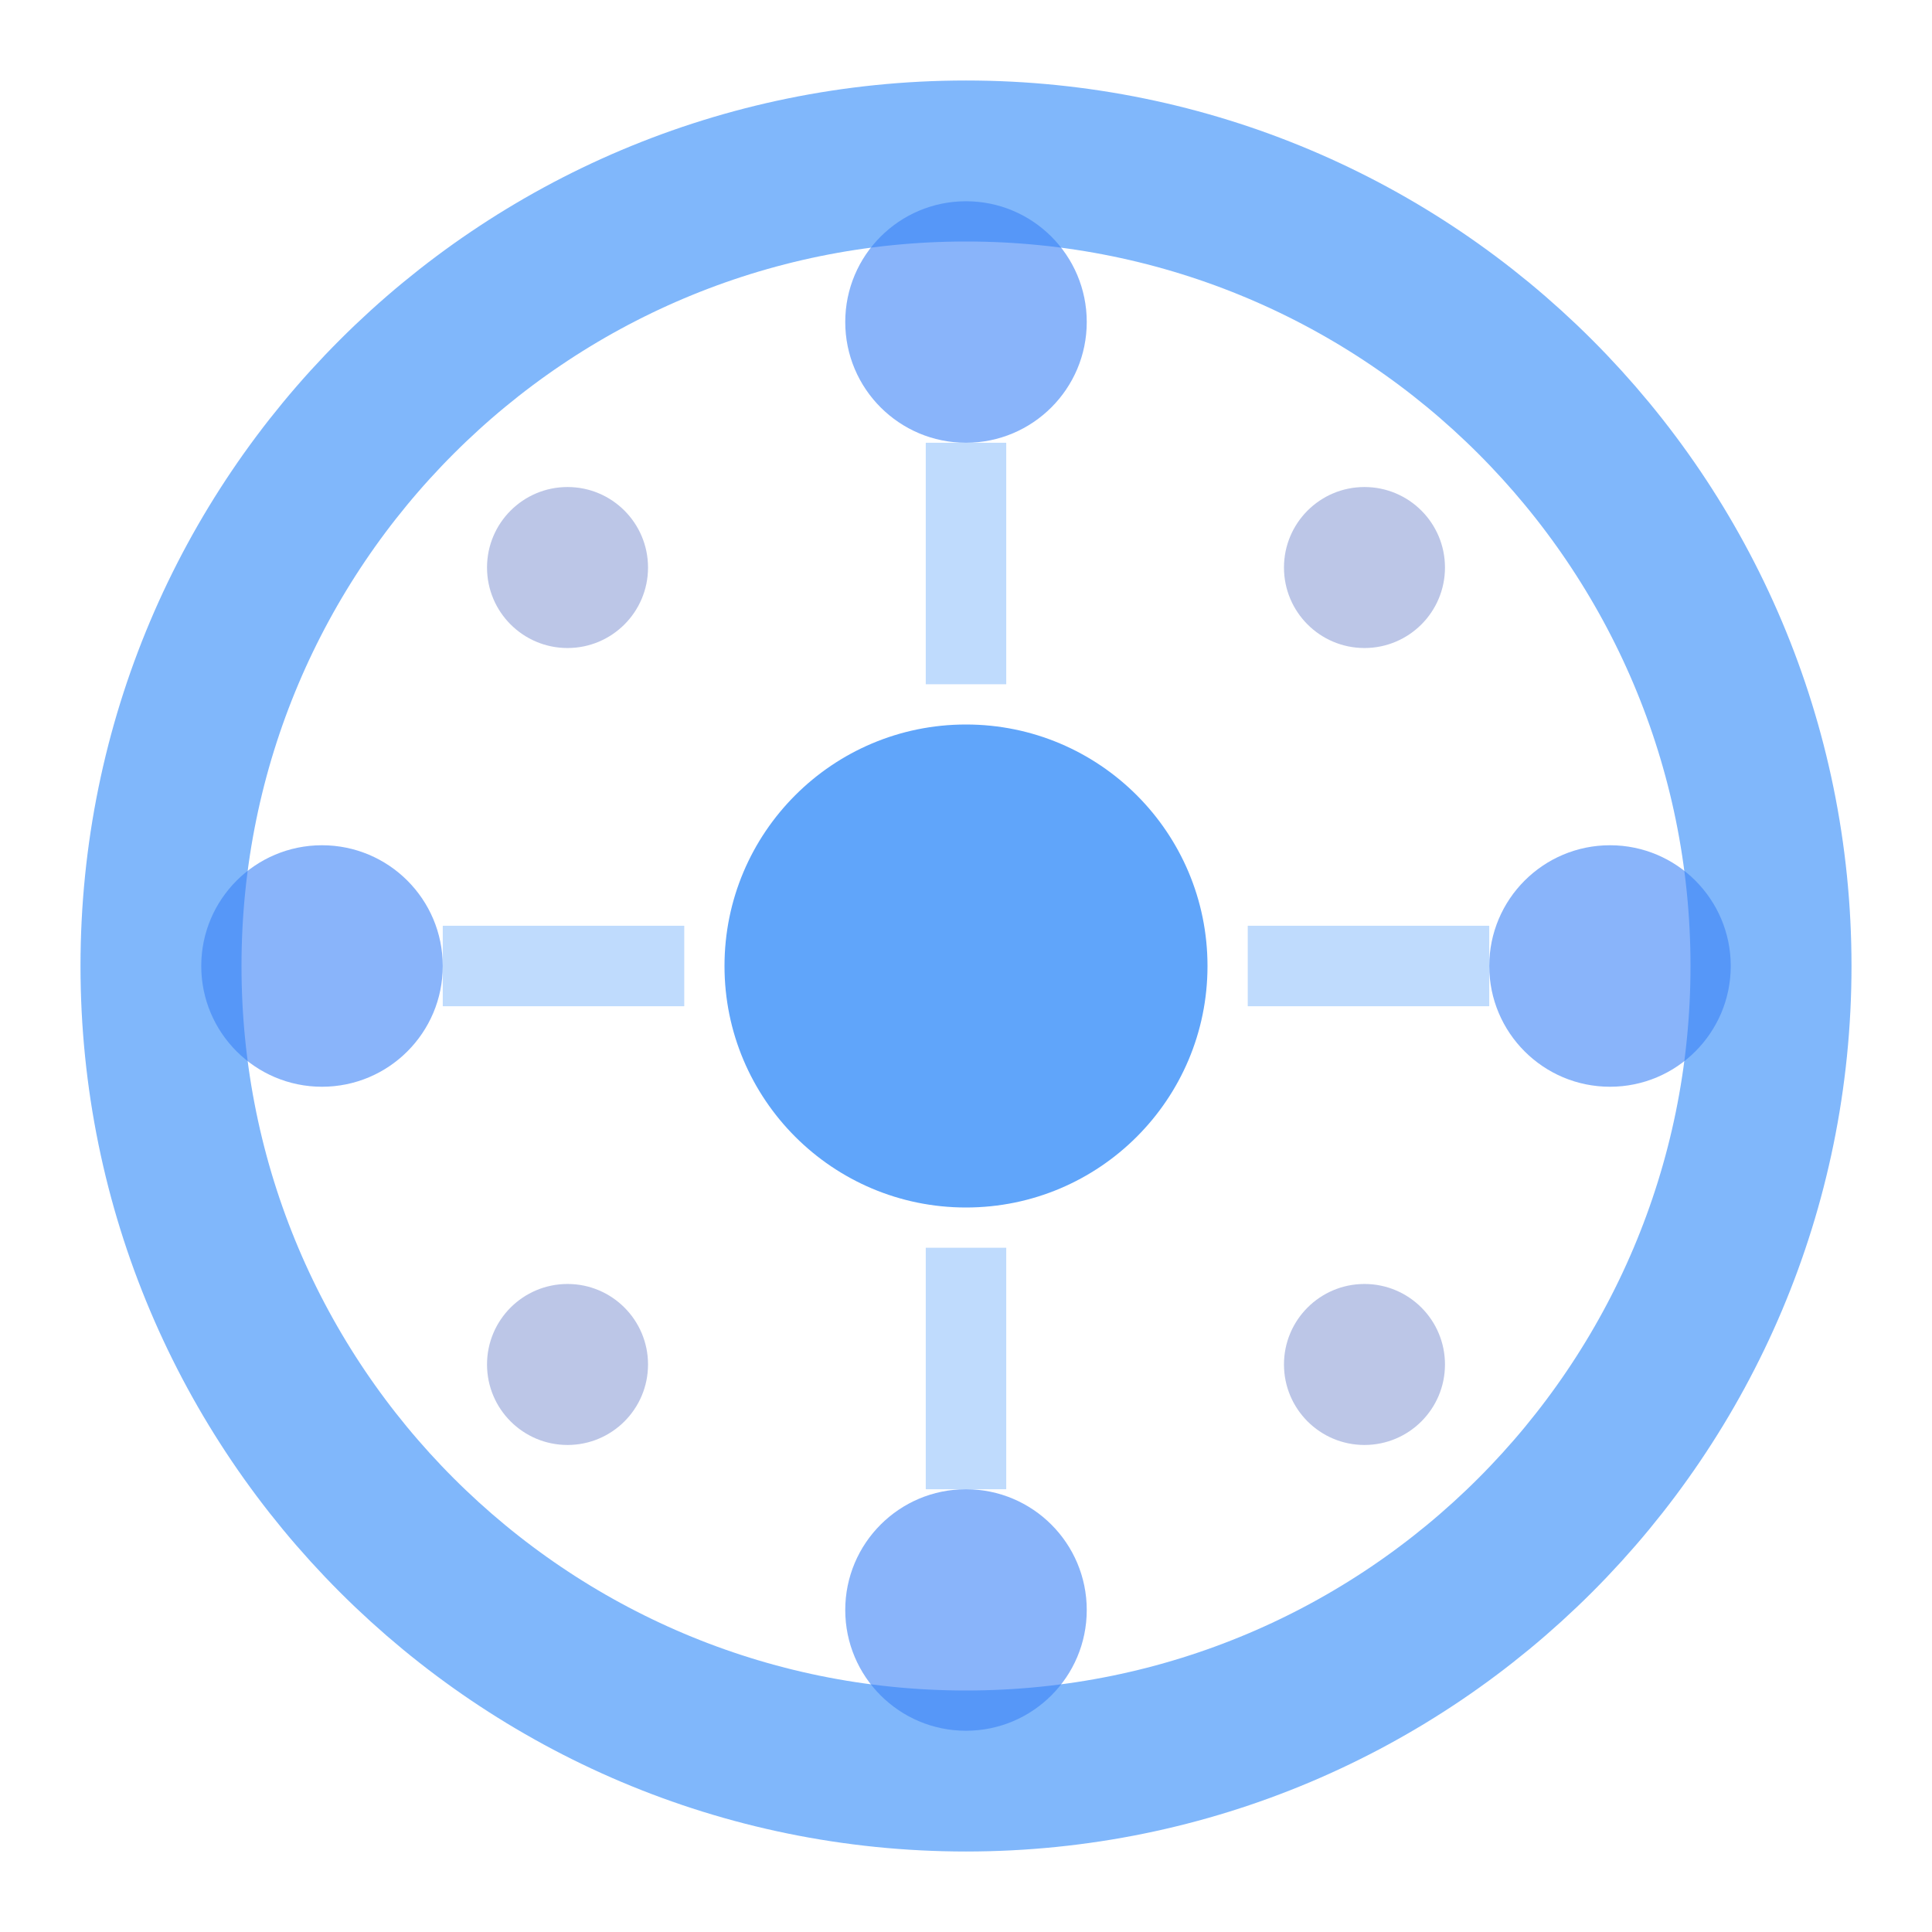
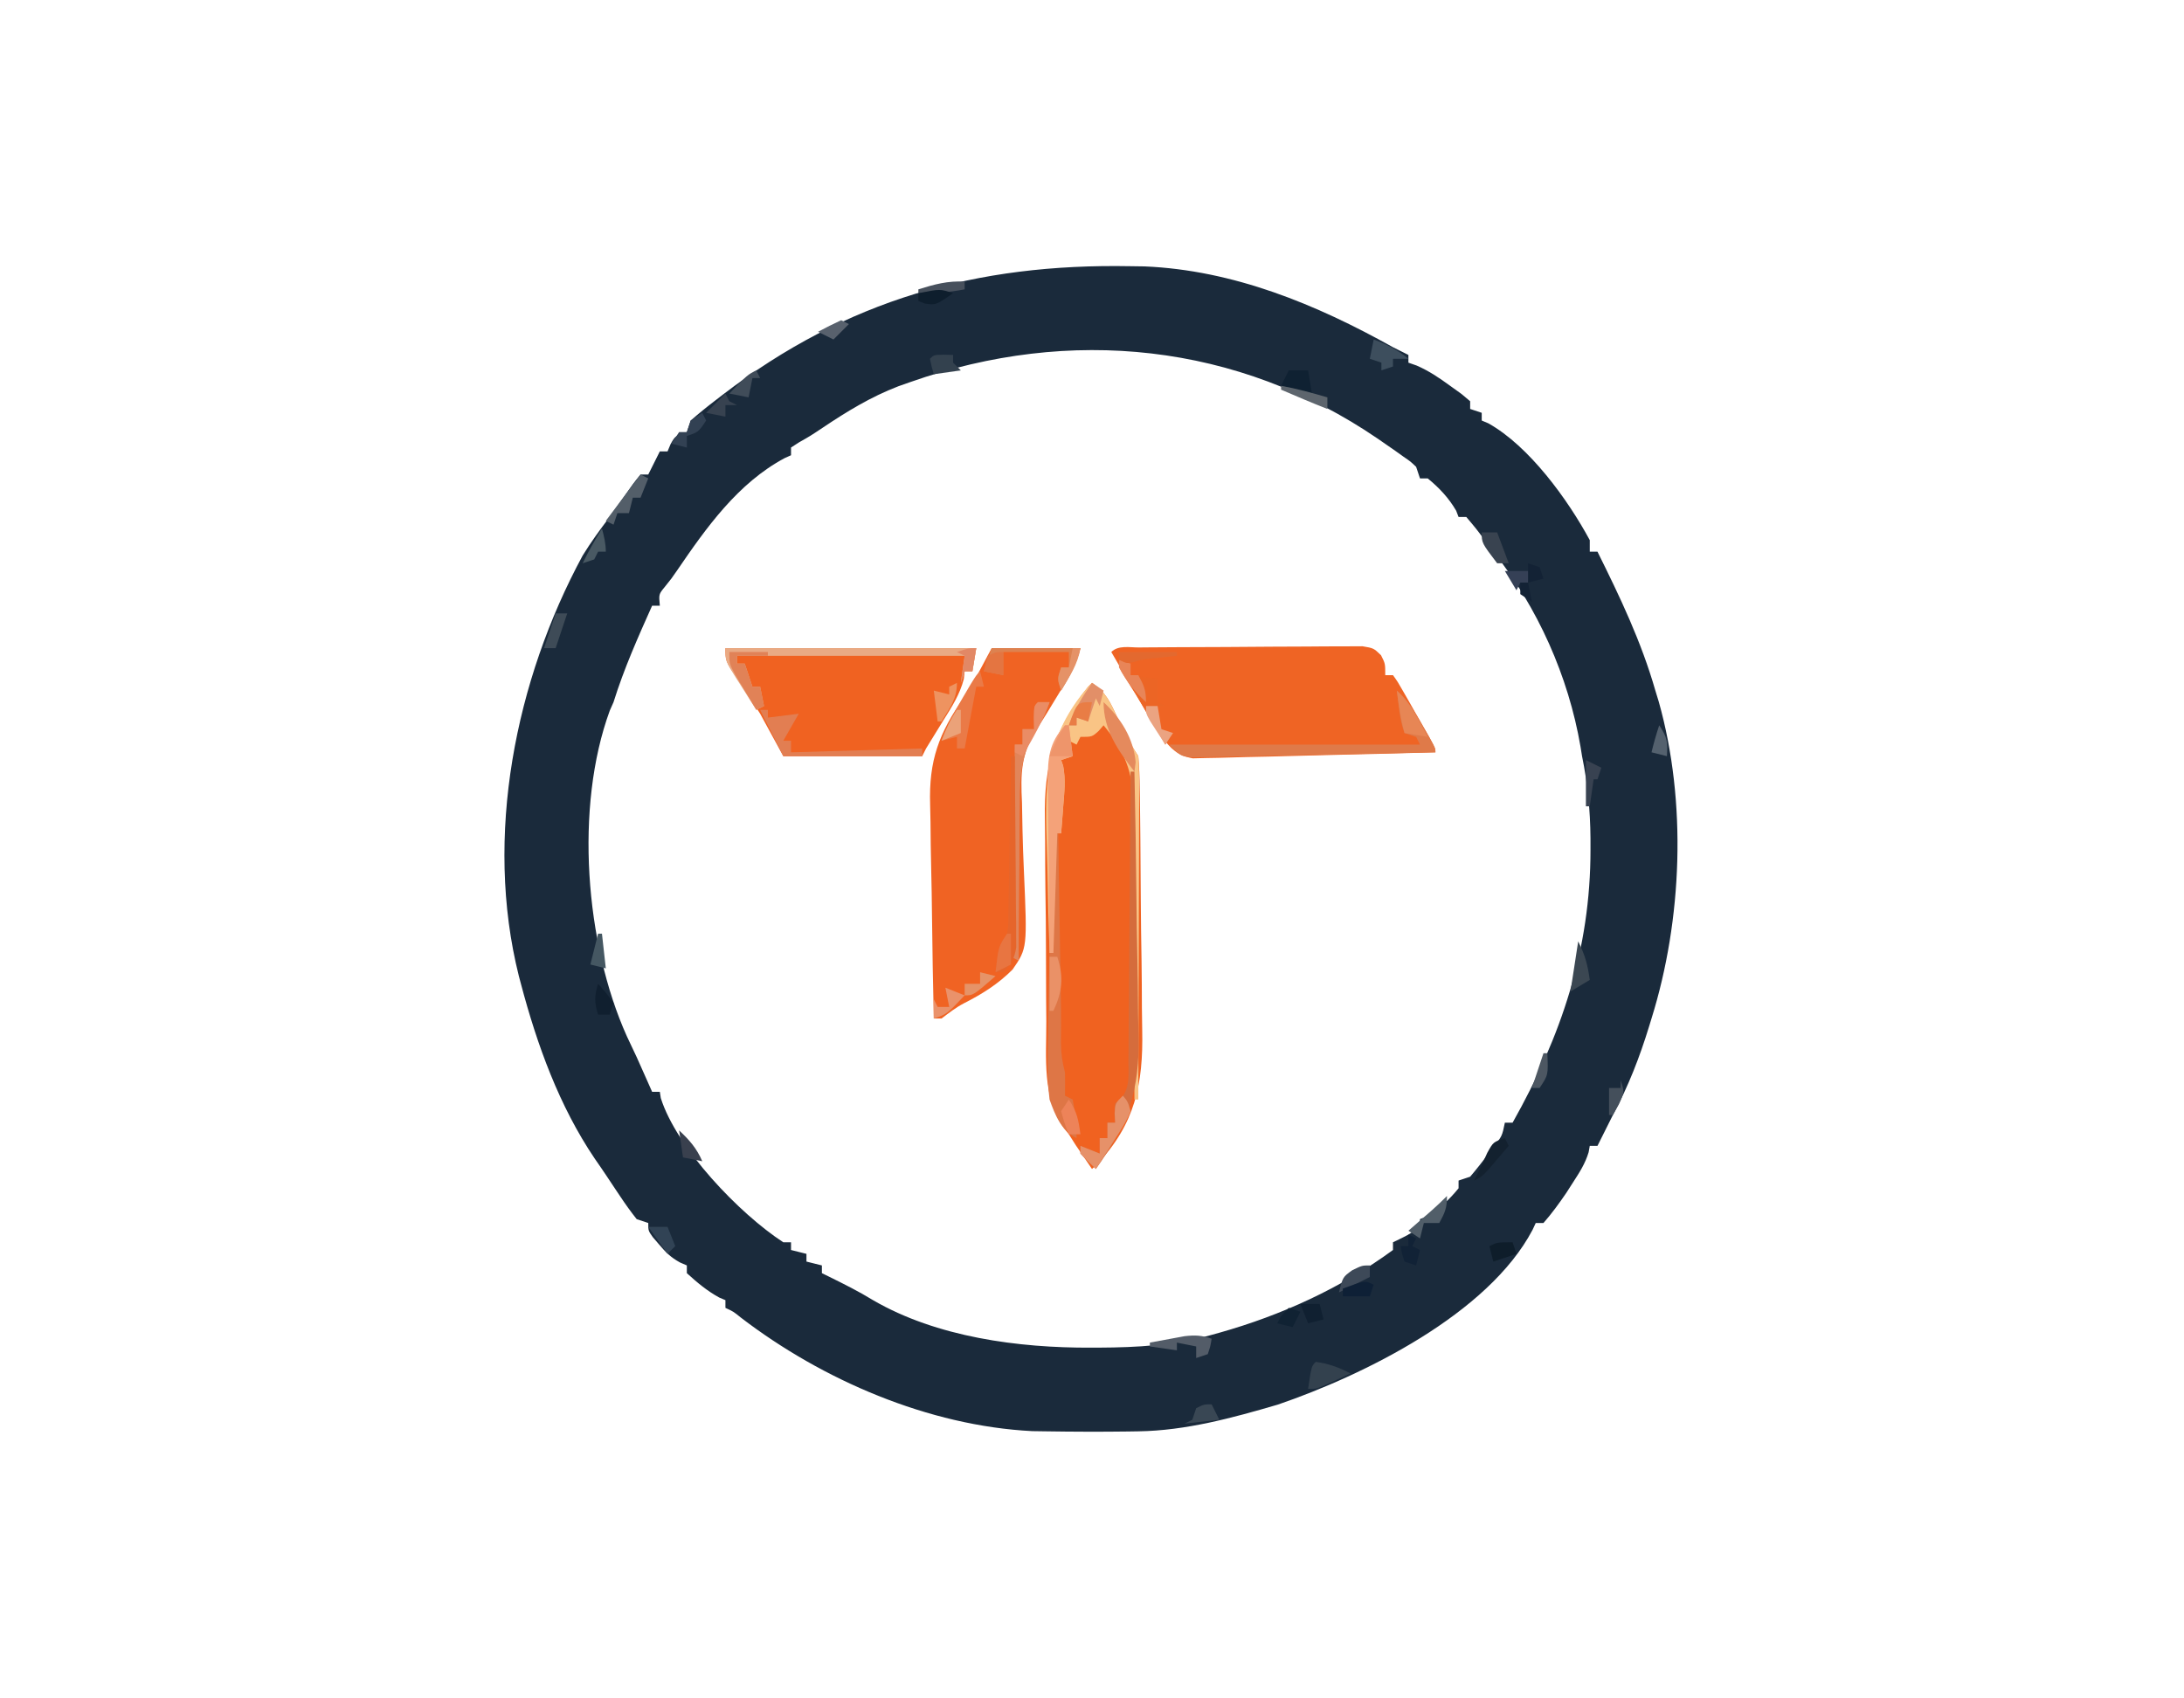
- <svg xmlns="http://www.w3.org/2000/svg" width="24" height="24" viewBox="0 0 24 24" fill="none">
-   <circle cx="12" cy="12" r="10" stroke="#60a5fa" stroke-width="2" fill="none" opacity="0.8" />
-   <circle cx="12" cy="12" r="3" fill="#60a5fa" />
-   <circle cx="12" cy="4" r="1.5" fill="#3b82f6" opacity="0.6" />
-   <circle cx="12" cy="20" r="1.5" fill="#3b82f6" opacity="0.6" />
-   <circle cx="4" cy="12" r="1.5" fill="#3b82f6" opacity="0.6" />
-   <circle cx="20" cy="12" r="1.5" fill="#3b82f6" opacity="0.6" />
-   <line x1="12" y1="5.5" x2="12" y2="8.5" stroke="#60a5fa" stroke-width="1" opacity="0.4" />
-   <line x1="12" y1="15.5" x2="12" y2="18.5" stroke="#60a5fa" stroke-width="1" opacity="0.4" />
-   <line x1="5.5" y1="12" x2="8.5" y2="12" stroke="#60a5fa" stroke-width="1" opacity="0.4" />
-   <line x1="15.5" y1="12" x2="18.5" y2="12" stroke="#60a5fa" stroke-width="1" opacity="0.4" />
-   <circle cx="16.95" cy="7.05" r="1" fill="#1e40af" opacity="0.3" />
-   <circle cx="7.05" cy="16.95" r="1" fill="#1e40af" opacity="0.3" />
-   <circle cx="7.05" cy="7.05" r="1" fill="#1e40af" opacity="0.3" />
-   <circle cx="16.95" cy="16.95" r="1" fill="#1e40af" opacity="0.3" />
+ <svg xmlns="http://www.w3.org/2000/svg" version="1.1" width="566" height="440">
+   <path d="M0 0 C1.183 0.017 2.367 0.034 3.586 0.051 C26.653 1.01 48.126 9.888 68 21 C69.328 21.677 70.659 22.349 72 23 C72 23.66 72 24.32 72 25 C72.705 25.247 73.41 25.495 74.137 25.75 C77.369 27.161 79.963 28.925 82.812 31 C83.788 31.701 84.764 32.403 85.77 33.125 C86.506 33.744 87.242 34.362 88 35 C88 35.66 88 36.32 88 37 C88.99 37.33 89.98 37.66 91 38 C91 38.66 91 39.32 91 40 C91.562 40.237 92.124 40.474 92.703 40.719 C103.265 46.611 113.296 60.434 119 71 C119 71.99 119 72.98 119 74 C119.66 74 120.32 74 121 74 C126.847 85.78 132.366 97.325 136 110 C136.294 110.963 136.588 111.926 136.891 112.918 C144.194 138.873 142.988 169.409 135 195 C134.805 195.64 134.61 196.279 134.409 196.938 C131.937 205.004 129.008 212.569 125 220 C124.224 221.539 123.453 223.081 122.688 224.625 C122.131 225.739 121.574 226.852 121 228 C120.34 228 119.68 228 119 228 C118.903 228.548 118.807 229.096 118.707 229.66 C117.813 232.619 116.367 234.844 114.688 237.438 C114.093 238.364 113.499 239.291 112.887 240.246 C111.032 242.953 109.169 245.536 107 248 C106.34 248 105.68 248 105 248 C104.724 248.592 104.448 249.183 104.164 249.793 C92.679 271.568 60.477 287.421 38.199 295.062 C26.414 298.516 14.335 301.82 2 302 C1.129 302.014 0.259 302.027 -0.638 302.042 C-7.761 302.138 -14.878 302.112 -22 302 C-23.149 301.983 -24.297 301.966 -25.48 301.949 C-52.341 300.593 -79.9 288.703 -101.031 272.496 C-102.928 270.959 -102.928 270.959 -105 270 C-105 269.34 -105 268.68 -105 268 C-105.804 267.66 -105.804 267.66 -106.625 267.312 C-109.825 265.544 -112.29 263.463 -115 261 C-115 260.34 -115 259.68 -115 259 C-115.593 258.742 -116.186 258.484 -116.797 258.219 C-119.177 256.902 -120.51 255.574 -122.25 253.5 C-122.771 252.892 -123.292 252.283 -123.828 251.656 C-125 250 -125 250 -125 248 C-125.99 247.67 -126.98 247.34 -128 247 C-129.524 245.069 -130.897 243.17 -132.25 241.125 C-132.845 240.239 -132.845 240.239 -133.453 239.335 C-134.262 238.126 -135.067 236.915 -135.869 235.702 C-136.847 234.229 -137.853 232.775 -138.863 231.324 C-148.076 217.706 -153.82 201.813 -158 186 C-158.179 185.327 -158.359 184.654 -158.543 183.96 C-167.593 147.806 -159.46 107.263 -142 75 C-139.85 71.505 -137.487 68.259 -135 65 C-133.938 63.492 -133.938 63.492 -132.855 61.953 C-128.712 56.07 -128.712 56.07 -127 54 C-126.34 54 -125.68 54 -125 54 C-124.691 53.381 -124.381 52.763 -124.062 52.125 C-123.375 50.75 -122.688 49.375 -122 48 C-121.34 48 -120.68 48 -120 48 C-119.732 47.361 -119.464 46.721 -119.188 46.062 C-118 44 -118 44 -115 43 C-114.67 42.01 -114.34 41.02 -114 40 C-111.89 38.157 -109.787 36.443 -107.562 34.75 C-106.927 34.26 -106.291 33.77 -105.635 33.265 C-73.642 8.751 -39.959 -0.75 0 0 Z M-57 30 C-58.572 30.553 -58.572 30.553 -60.176 31.117 C-67.335 33.867 -73.532 37.666 -79.871 41.914 C-83 44 -83 44 -85.91 45.648 C-86.6 46.094 -87.289 46.54 -88 47 C-88 47.66 -88 48.32 -88 49 C-88.553 49.249 -89.106 49.498 -89.676 49.754 C-101.759 56.232 -109.944 67.742 -117.492 78.809 C-119 81 -119 81 -120.695 83.098 C-122.283 85.028 -122.283 85.028 -122 88 C-122.66 88 -123.32 88 -124 88 C-127.69 96.24 -131.311 104.368 -134 113 C-134.481 114.087 -134.481 114.087 -134.973 115.195 C-144.112 140.147 -141.351 175.543 -130.562 199.562 C-129.71 201.376 -128.856 203.188 -128 205 C-127.224 206.727 -126.453 208.456 -125.688 210.188 C-125.361 210.924 -125.035 211.66 -124.699 212.418 C-124.353 213.201 -124.353 213.201 -124 214 C-123.34 214 -122.68 214 -122 214 C-121.918 214.536 -121.835 215.072 -121.75 215.625 C-117.651 228.606 -101.378 245.602 -90 253 C-89.34 253 -88.68 253 -88 253 C-88 253.66 -88 254.32 -88 255 C-86.68 255.33 -85.36 255.66 -84 256 C-84 256.66 -84 257.32 -84 258 C-82.68 258.33 -81.36 258.66 -80 259 C-80 259.66 -80 260.32 -80 261 C-79.359 261.315 -78.719 261.629 -78.059 261.953 C-74.202 263.861 -70.418 265.743 -66.75 268 C-50.21 277.613 -29.017 280.395 -10.25 280.312 C-9.59 280.311 -8.93 280.309 -8.25 280.307 C1.854 280.26 11.226 279.722 21 277 C21.677 276.812 22.354 276.625 23.051 276.432 C39.069 271.915 54.525 264.892 68 255 C68 254.34 68 253.68 68 253 C68.598 252.711 69.196 252.423 69.812 252.125 C72.193 250.953 72.193 250.953 75 249 C75 248.34 75 247.68 75 247 C75.536 246.794 76.073 246.588 76.625 246.375 C79.92 244.467 82.594 241.952 85 239 C85 238.34 85 237.68 85 237 C85.99 236.67 86.98 236.34 88 236 C89.662 234.051 91.184 232.126 92.688 230.062 C93.103 229.511 93.519 228.96 93.947 228.393 C96.277 225.504 96.277 225.504 97 222 C97.66 222 98.32 222 99 222 C111.638 199.547 119.21 177.085 119.188 151.188 C119.187 150.226 119.186 149.264 119.185 148.272 C119.123 141.023 118.457 134.11 117 127 C116.867 126.183 116.734 125.365 116.598 124.523 C113.487 106.332 105.485 88.374 94 74 C93.344 73.12 92.688 72.239 92.012 71.332 C89.608 68.082 89.608 68.082 87 65 C86.34 65 85.68 65 85 65 C84.794 64.464 84.588 63.928 84.375 63.375 C82.467 60.08 79.952 57.406 77 55 C76.34 55 75.68 55 75 55 C74.67 54.01 74.34 53.02 74 52 C72.548 50.617 72.548 50.617 70.711 49.363 C70.025 48.872 69.339 48.381 68.632 47.876 C67.515 47.102 67.515 47.102 66.375 46.312 C65.219 45.511 65.219 45.511 64.04 44.693 C27.786 19.938 -15.757 15.485 -57 30 Z " fill="#1A2A3B" transform="translate(293,69)" />
+   <path d="M0 0 C3.625 2.416 4.771 5.127 6.562 8.938 C8.23 12.418 9.853 15.779 12 19 C12.231 21.789 12.346 24.481 12.37 27.272 C12.385 28.117 12.399 28.961 12.415 29.831 C12.459 32.632 12.487 35.433 12.512 38.234 C12.521 39.195 12.531 40.155 12.54 41.145 C12.588 46.239 12.621 51.333 12.645 56.427 C12.673 61.656 12.752 66.883 12.843 72.111 C12.903 76.157 12.923 80.203 12.932 84.249 C12.943 86.174 12.97 88.099 13.013 90.023 C13.307 104.09 11.127 114.374 1.211 124.899 C0.611 125.444 0.611 125.444 0 126 C-0.901 124.691 -1.795 123.377 -2.688 122.062 C-3.436 120.966 -3.436 120.966 -4.199 119.848 C-4.793 118.908 -5.388 117.968 -6 117 C-6.409 116.493 -6.818 115.986 -7.24 115.464 C-12.961 107.324 -11.822 97.292 -11.84 87.777 C-11.856 85.788 -11.873 83.799 -11.89 81.81 C-11.92 77.647 -11.929 73.484 -11.927 69.321 C-11.926 64.027 -11.994 58.736 -12.08 53.443 C-12.136 49.334 -12.146 45.225 -12.143 41.116 C-12.149 39.167 -12.171 37.218 -12.21 35.269 C-12.467 21.101 -9.809 12.2 -1 1 C-0.67 0.67 -0.34 0.34 0 0 Z " fill="#F06220" transform="translate(283,177)" />
+   <path d="M0 0 C7.59 0 15.18 0 23 0 C21.925 4.3 20.055 7.476 17.75 11.188 C16.59 13.072 15.435 14.958 14.303 16.86 C13.462 18.241 12.588 19.603 11.675 20.938 C7.563 27.37 7.479 32.573 7.855 40.051 C7.902 42.382 7.946 44.713 7.986 47.045 C8.075 50.681 8.187 54.312 8.36 57.945 C9.229 77.752 9.229 77.752 5.437 83.278 C1.718 87.034 -2.502 89.677 -7.197 92.057 C-9.308 93.161 -11.103 94.569 -13 96 C-13.66 96 -14.32 96 -15 96 C-15.21 87.133 -15.369 78.266 -15.466 69.397 C-15.513 65.276 -15.576 61.158 -15.679 57.039 C-15.778 53.051 -15.831 49.065 -15.854 45.076 C-15.87 43.567 -15.902 42.058 -15.952 40.55 C-16.31 29.101 -13.673 22.002 -7.114 12.649 C-5.363 10.057 -3.909 7.32 -2.438 4.562 C-1.633 3.057 -0.829 1.551 0 0 Z " fill="#F06323" transform="translate(257,168)" />
+   <path d="M0 0 C0.973 -0.01 0.973 -0.01 1.966 -0.02 C4.121 -0.04 6.277 -0.051 8.432 -0.061 C9.167 -0.065 9.901 -0.069 10.658 -0.074 C14.545 -0.095 18.432 -0.109 22.32 -0.118 C26.341 -0.129 30.361 -0.164 34.382 -0.203 C37.469 -0.229 40.555 -0.238 43.642 -0.241 C45.124 -0.246 46.607 -0.258 48.089 -0.276 C50.163 -0.301 52.235 -0.3 54.309 -0.293 C56.079 -0.302 56.079 -0.302 57.886 -0.311 C60.784 0.177 60.784 0.177 62.688 2.019 C63.784 4.177 63.784 4.177 63.784 7.177 C64.444 7.177 65.104 7.177 65.784 7.177 C67.021 8.905 67.021 8.905 68.385 11.298 C68.875 12.151 69.365 13.004 69.87 13.882 C70.378 14.784 70.885 15.685 71.409 16.615 C71.924 17.512 72.44 18.41 72.971 19.335 C76.784 26.017 76.784 26.017 76.784 27.177 C68.265 27.424 59.747 27.643 51.227 27.827 C47.27 27.914 43.315 28.009 39.359 28.127 C35.54 28.24 31.722 28.328 27.902 28.399 C26.446 28.431 24.991 28.471 23.535 28.52 C21.493 28.588 19.453 28.624 17.41 28.653 C15.668 28.696 15.668 28.696 13.891 28.74 C9.818 28.002 8.396 26.302 5.784 23.177 C4.229 20.923 4.229 20.923 2.909 18.615 C2.414 17.76 1.919 16.905 1.409 16.025 C0.872 15.085 0.336 14.145 -0.216 13.177 C-1.507 10.968 -2.799 8.76 -4.091 6.552 C-5.134 4.761 -6.175 2.969 -7.216 1.177 C-5.384 -0.656 -2.46 0.021 0 0 Z " fill="#EF6424" transform="translate(295.2163,167.823)" />
+   <path d="M0 0 C21.45 0 42.9 0 65 0 C64.67 1.98 64.34 3.96 64 6 C63.34 6 62.68 6 62 6 C61.928 6.666 61.856 7.333 61.781 8.02 C60.724 12.054 58.701 15.175 56.5 18.688 C55.677 20.024 54.854 21.362 54.031 22.699 C53.361 23.788 52.691 24.878 52 26 C51.67 26.66 51.34 27.32 51 28 C39.12 28 27.24 28 15 28 C13.02 24.37 11.04 20.74 9 17 C7.013 13.864 4.989 10.774 2.906 7.703 C0 3.314 0 3.314 0 0 Z " fill="#F06221" transform="translate(188,168)" />
+   <path d="M0 0 C3.625 2.416 4.771 5.127 6.562 8.938 C8.23 12.418 9.853 15.779 12 19 C12.185 21.87 12.252 24.641 12.227 27.51 C12.227 28.379 12.228 29.248 12.228 30.142 C12.227 33.016 12.211 35.889 12.195 38.762 C12.192 40.753 12.189 42.744 12.187 44.735 C12.179 49.978 12.159 55.22 12.137 60.463 C12.117 65.812 12.108 71.161 12.098 76.51 C12.076 87.007 12.042 97.503 12 108 C11.67 108 11.34 108 11 108 C10.996 106.953 10.993 105.906 10.989 104.827 C10.952 94.94 10.894 85.053 10.816 75.167 C10.777 70.084 10.744 65.002 10.729 59.919 C10.714 55.011 10.679 50.103 10.632 45.194 C10.617 43.326 10.609 41.457 10.608 39.587 C10.606 36.961 10.579 34.337 10.546 31.711 C10.551 30.945 10.556 30.179 10.561 29.39 C10.423 22.188 7.59 16.508 3 11 C2.567 11.495 2.134 11.99 1.688 12.5 C0 14 0 14 -3 14 C-3.33 14.66 -3.66 15.32 -4 16 C-4.66 15.67 -5.32 15.34 -6 15 C-5.67 16.32 -5.34 17.64 -5 19 C-5.99 19.33 -6.98 19.66 -8 20 C-7.826 20.5 -7.652 21 -7.473 21.516 C-6.816 24.965 -7.152 28.278 -7.438 31.75 C-7.49 32.447 -7.542 33.145 -7.596 33.863 C-7.725 35.576 -7.862 37.288 -8 39 C-8.33 39 -8.66 39 -9 39 C-9.33 49.23 -9.66 59.46 -10 70 C-10.33 70 -10.66 70 -11 70 C-11.256 62.746 -11.43 55.493 -11.549 48.235 C-11.599 45.773 -11.667 43.312 -11.754 40.851 C-12.308 24.832 -11.717 13.458 -1 1 C-0.67 0.67 -0.34 0.34 0 0 Z " fill="#F9C485" transform="translate(283,177)" />
+   <path d="M0 0 C21.45 0 42.9 0 65 0 C64.67 1.98 64.34 3.96 64 6 C63.34 6 62.68 6 62 6 C61.67 6.99 61.34 7.98 61 9 C61.33 6.69 61.66 4.38 62 2 C42.53 2 23.06 2 3 2 C3 2.66 3 3.32 3 4 C3.66 4 4.32 4 5 4 C5.66 5.98 6.32 7.96 7 10 C7.66 10 8.32 10 9 10 C9.33 11.65 9.66 13.3 10 15 C9.01 15.495 9.01 15.495 8 16 C6.658 13.901 5.327 11.796 4 9.688 C3.618 9.093 3.237 8.498 2.844 7.885 C0 3.34 0 3.34 0 0 Z " fill="#E9AA84" transform="translate(188,168)" />
+   <path d="M0 0 C0.33 0 0.66 0 1 0 C1.131 8.189 1.262 16.378 1.391 24.567 C1.451 28.371 1.512 32.174 1.573 35.977 C1.632 39.654 1.69 43.33 1.748 47.006 C1.77 48.403 1.792 49.799 1.815 51.196 C1.847 53.165 1.877 55.134 1.908 57.103 C1.927 58.299 1.946 59.495 1.965 60.727 C1.995 63.546 1.983 66.361 1.951 69.18 C1.99 72.223 2.274 74.152 3 77 C3.038 79 3.045 81.001 3 83 C3.66 83.33 4.32 83.66 5 84 C5.626 87.38 6 90.562 6 94 C2.014 92.007 0.448 88.053 -1 84 C-1.659 78.426 -1.514 72.916 -1.375 67.312 C-1.353 65.67 -1.333 64.028 -1.314 62.386 C-1.257 57.901 -1.165 53.418 -1.064 48.934 C-0.997 45.864 -0.937 42.795 -0.88 39.725 C-0.631 26.482 -0.336 13.241 0 0 Z " fill="#DE7646" transform="translate(273,201)" />
+   <path d="M0 0 C2.979 2.622 4.721 5.704 6.688 9.125 C7.31 10.2 7.933 11.275 8.574 12.383 C10 15 10 15 10 16 C1.447 16.2 -7.107 16.384 -15.661 16.547 C-19.632 16.623 -23.604 16.704 -27.575 16.799 C-31.407 16.89 -35.239 16.966 -39.071 17.032 C-40.534 17.06 -41.997 17.093 -43.46 17.132 C-45.507 17.185 -47.553 17.219 -49.601 17.249 C-50.767 17.273 -51.932 17.298 -53.134 17.323 C-56 17 -56 17 -59 14 C-37.55 14 -16.1 14 6 14 C5.505 13.01 5.505 13.01 5 12 C4.01 11.67 3.02 11.34 2 11 C0.67 7.542 0.492 3.656 0 0 Z " fill="#DF7A49" transform="translate(362,179)" />
+   <path d="M0 0 C0.33 0 0.66 0 1 0 C1.233 10.919 1.41 21.837 1.518 32.758 C1.57 37.831 1.64 42.902 1.754 47.974 C1.864 52.883 1.923 57.79 1.949 62.699 C1.967 64.558 2.003 66.417 2.057 68.276 C2.458 82.502 -0.696 91.434 -9 103 C-10.376 101.71 -11.708 100.373 -13 99 C-13 98.34 -13 97.68 -13 97 C-11.35 97.66 -9.7 98.32 -8 99 C-8 97.68 -8 96.36 -8 95 C-7.34 95 -6.68 95 -6 95 C-6 93.68 -6 92.36 -6 91 C-5.34 91 -4.68 91 -4 91 C-4.062 90.237 -4.124 89.474 -4.188 88.688 C-4.095 87.357 -4.095 87.357 -4 86 C-3.51 85.614 -3.02 85.227 -2.515 84.83 C-0.11 81.926 -0.561 78.648 -0.568 75.04 C-0.557 74.23 -0.547 73.42 -0.537 72.586 C-0.507 69.907 -0.497 67.229 -0.488 64.551 C-0.471 62.694 -0.453 60.838 -0.434 58.981 C-0.386 54.093 -0.357 49.206 -0.33 44.318 C-0.301 39.331 -0.254 34.344 -0.209 29.357 C-0.123 19.572 -0.056 9.786 0 0 Z " fill="#D56C3C" transform="translate(293,200)" />
+   <path d="M0 0 C0.33 0 0.66 0 1 0 C1.33 2.64 1.66 5.28 2 8 C1.01 8.33 0.02 8.66 -1 9 C-0.826 9.5 -0.652 10 -0.473 10.516 C0.184 13.965 -0.152 17.278 -0.438 20.75 C-0.516 21.796 -0.516 21.796 -0.596 22.863 C-0.725 24.576 -0.862 26.288 -1 28 C-1.33 28 -1.66 28 -2 28 C-2.33 38.23 -2.66 48.46 -3 59 C-3.33 59 -3.66 59 -4 59 C-4.102 51.562 -4.172 44.124 -4.22 36.686 C-4.24 34.156 -4.267 31.626 -4.302 29.097 C-4.35 25.458 -4.373 21.819 -4.391 18.18 C-4.422 16.487 -4.422 16.487 -4.453 14.76 C-4.455 8.564 -4.255 4.674 0 0 Z " fill="#F4A279" transform="translate(276,188)" />
+   <path d="M0 0 C0.99 0 1.98 0 3 0 C2.137 2.431 1.218 4.666 -0.197 6.829 C-4.381 13.328 -4.734 18.871 -4.707 26.473 C-4.722 27.636 -4.737 28.8 -4.753 29.999 C-4.796 33.687 -4.805 37.374 -4.812 41.062 C-4.836 43.575 -4.861 46.087 -4.889 48.6 C-4.951 54.733 -4.986 60.866 -5 67 C-5.66 66.67 -6.32 66.34 -7 66 C-6.67 47.85 -6.34 29.7 -6 11 C-5.34 11 -4.68 11 -4 11 C-4 9.68 -4 8.36 -4 7 C-3.01 7 -2.02 7 -1 7 C-1.021 6.031 -1.041 5.061 -1.062 4.062 C-1 1 -1 1 0 0 Z " fill="#E1855A" transform="translate(269,182)" />
+   <path d="M0 0 C0.66 0 1.32 0 2 0 C2 0.66 2 1.32 2 2 C4.64 1.67 7.28 1.34 10 1 C8.68 3.31 7.36 5.62 6 8 C6.66 8 7.32 8 8 8 C8 8.99 8 9.98 8 11 C19.22 10.67 30.44 10.34 42 10 C42 10.66 42 11.32 42 12 C30.12 12 18.24 12 6 12 C4.02 8.04 2.04 4.08 0 0 Z " fill="#E27E52" transform="translate(197,184)" />
+   <path d="M0 0 C0.33 0 0.66 0 1 0 C1.076 7.332 1.129 14.664 1.165 21.997 C1.18 24.492 1.2 26.987 1.226 29.481 C1.263 33.066 1.28 36.65 1.293 40.234 C1.308 41.351 1.324 42.468 1.34 43.619 C1.34 44.659 1.34 45.7 1.341 46.772 C1.347 47.687 1.354 48.602 1.361 49.545 C0.929 52.481 0.04 53.872 -2 56 C-2.66 56 -3.32 56 -4 56 C-3.25 49.375 -3.25 49.375 -1 46 C-0.674 43.841 -0.674 43.841 -0.681 41.437 C-0.661 40.516 -0.641 39.595 -0.621 38.647 C-0.609 37.656 -0.598 36.665 -0.586 35.645 C-0.567 34.628 -0.547 33.611 -0.527 32.563 C-0.467 29.313 -0.421 26.063 -0.375 22.812 C-0.337 20.61 -0.298 18.408 -0.258 16.205 C-0.162 10.804 -0.077 5.402 0 0 Z " fill="#E6652B" transform="translate(262,196)" />
+   <path d="M0 0 C0.99 0.33 1.98 0.66 3 1 C3 1.99 3 2.98 3 4 C5.31 4.33 7.62 4.66 10 5 C10 6.98 10 8.96 10 11 C10.66 11.33 11.32 11.66 12 12 C11.34 12 10.68 12 10 12 C10.33 13.98 10.66 15.96 11 18 C11.99 18.33 12.98 18.66 14 19 C13.34 19.99 12.68 20.98 12 22 C11.553 21.227 11.105 20.453 10.645 19.656 C7.854 14.848 5.067 10.054 2.062 5.375 C0 2 0 2 0 0 Z " fill="#EC6525" transform="translate(290,171)" />
+   <path d="M0 0 C7.59 0 15.18 0 23 0 C21.903 4.388 20.298 7.145 18 11 C17 8 17 8 18 5 C18.66 5 19.32 5 20 5 C20 3.68 20 2.36 20 1 C14.39 1 8.78 1 3 1 C3 2.98 3 4.96 3 7 C1.35 6.67 -0.3 6.34 -2 6 C-1.34 4.02 -0.68 2.04 0 0 Z " fill="#DD8250" transform="translate(257,168)" />
+   <path d="M0 0 C0.33 1.32 0.66 2.64 1 4 C0.34 4 -0.32 4 -1 4 C-1.99 9.28 -2.98 14.56 -4 20 C-4.66 20 -5.32 20 -6 20 C-6 19.01 -6 18.02 -6 17 C-7.32 17.33 -8.64 17.66 -10 18 C-8.522 13.988 -6.608 10.43 -4.438 6.75 C-3.817 5.693 -3.197 4.636 -2.559 3.547 C-1 1 -1 1 0 0 Z " fill="#EA7A47" transform="translate(254,174)" />
+   <path d="M0 0 C1.273 1.516 1.273 1.516 2 4 C0.904 6.804 -0.732 9.238 -2.375 11.75 C-2.813 12.447 -3.252 13.145 -3.703 13.863 C-4.788 15.585 -5.892 17.294 -7 19 C-8.376 17.71 -9.708 16.373 -11 15 C-11 14.34 -11 13.68 -11 13 C-8.525 13.99 -8.525 13.99 -6 15 C-6 13.68 -6 12.36 -6 11 C-5.34 11 -4.68 11 -4 11 C-4 9.68 -4 8.36 -4 7 C-3.34 7 -2.68 7 -2 7 C-2.041 6.216 -2.083 5.433 -2.125 4.625 C-2 2 -2 2 0 0 Z " fill="#E69169" transform="translate(291,284)" />
+   <path d="M0 0 C3.3 0 6.6 0 10 0 C10 0.33 10 0.66 10 1 C7.36 1 4.72 1 2 1 C2 1.66 2 2.32 2 3 C2.66 3 3.32 3 4 3 C4.66 4.98 5.32 6.96 6 9 C6.66 9 7.32 9 8 9 C8.33 10.65 8.66 12.3 9 14 C8.01 14.495 8.01 14.495 7 15 C5.825 13.067 4.661 11.129 3.5 9.188 C2.85 8.109 2.201 7.03 1.531 5.918 C0 3 0 3 0 0 Z " fill="#E18257" transform="translate(189,169)" />
+   <path d="M0 0 C4.492 4.149 7.775 9.441 8.312 15.562 C8.158 16.769 8.158 16.769 8 18 C3.694 12.464 0 7.179 0 0 Z " fill="#E58A5D" transform="translate(286,182)" />
+   <path d="M0 0 C3.387 0.458 5.991 1.428 9 3 C7.544 3.671 6.085 4.337 4.625 5 C3.407 5.557 3.407 5.557 2.164 6.125 C0 7 0 7 -2 7 C-1.125 1.125 -1.125 1.125 0 0 Z " fill="#33414E" transform="translate(341,353)" />
+   <path d="M0 0 C0.99 0.66 1.98 1.32 3 2 C2.67 3.32 2.34 4.64 2 6 C1.67 5.34 1.34 4.68 1 4 C0.34 5.98 -0.32 7.96 -1 10 C-1.99 9.67 -2.98 9.34 -4 9 C-4 9.66 -4 10.32 -4 11 C-4.66 11 -5.32 11 -6 11 C-4.55 6.89 -2.489 3.567 0 0 Z " fill="#E28F68" transform="translate(283,177)" />
+   <path d="M0 0 C3.459 1.249 6.147 2.675 9 5 C7.68 5 6.36 5 5 5 C5 5.66 5 6.32 5 7 C4.01 7.33 3.02 7.66 2 8 C2 7.34 2 6.68 2 6 C1.01 5.67 0.02 5.34 -1 5 C-0.67 3.35 -0.34 1.7 0 0 Z " fill="#3D4E5D" transform="translate(356,88)" />
+   <path d="M0 0 C0.99 0 1.98 0 3 0 C1.236 4.972 -1.394 9.434 -4 14 C-4.66 13.67 -5.32 13.34 -6 13 C-6 12.34 -6 11.68 -6 11 C-5.34 11 -4.68 11 -4 11 C-4 9.68 -4 8.36 -4 7 C-3.01 7 -2.02 7 -1 7 C-1.021 6.031 -1.041 5.061 -1.062 4.062 C-1 1 -1 1 0 0 Z " fill="#EA8C65" transform="translate(269,182)" />
+   <path d="M0 0 C-0.312 1.938 -0.312 1.938 -1 4 C-1.99 4.33 -2.98 4.66 -4 5 C-4 4.01 -4 3.02 -4 2 C-5.65 1.67 -7.3 1.34 -9 1 C-9 1.66 -9 2.32 -9 3 C-11.31 2.67 -13.62 2.34 -16 2 C-16 1.67 -16 1.34 -16 1 C-14.085 0.636 -12.168 0.284 -10.25 -0.062 C-9.183 -0.26 -8.115 -0.457 -7.016 -0.66 C-4.252 -0.972 -2.591 -0.899 0 0 Z " fill="#535C68" transform="translate(314,347)" />
+   <path d="M0 0 C2.541 2.303 4.071 4.673 5.688 7.688 C6.124 8.496 6.561 9.304 7.012 10.137 C7.338 10.752 7.664 11.366 8 12 C5.03 11.505 5.03 11.505 2 11 C0.986 7.379 0.501 3.722 0 0 Z " fill="#E78655" transform="translate(362,179)" />
+   <path d="M0 0 C0.66 0.33 1.32 0.66 2 1 C1.34 2.65 0.68 4.3 0 6 C-0.66 6 -1.32 6 -2 6 C-2.33 7.32 -2.66 8.64 -3 10 C-3.99 10 -4.98 10 -6 10 C-6.33 10.99 -6.66 11.98 -7 13 C-7.66 12.67 -8.32 12.34 -9 12 C-6.03 8.04 -3.06 4.08 0 0 Z " fill="#535E69" transform="translate(166,123)" />
+   <path d="M0 0 C1.65 0 3.3 0 5 0 C5.33 1.98 5.66 3.96 6 6 C3.333 5.333 0.667 4.667 -2 4 C-1.34 2.68 -0.68 1.36 0 0 Z " fill="#0F2132" transform="translate(334,96)" />
+   <path d="M0 0 C1.803 3.607 2.466 6.084 3 10 C0.525 11.485 0.525 11.485 -2 13 C-1.34 8.71 -0.68 4.42 0 0 Z " fill="#3B4752" transform="translate(409,244)" />
+   <path d="M0 0 C0 3.106 -0.539 4.353 -2 7 C-3.32 7 -4.64 7 -6 7 C-6.33 8.32 -6.66 9.64 -7 11 C-7.99 10.34 -8.98 9.68 -10 9 C-9.446 8.518 -8.891 8.036 -8.32 7.539 C-7.596 6.907 -6.871 6.276 -6.125 5.625 C-5.406 4.999 -4.686 4.372 -3.945 3.727 C-2.592 2.526 -1.279 1.279 0 0 Z " fill="#515E69" transform="translate(375,310)" />
+   <path d="M0 0 C1.32 0 2.64 0 4 0 C4.99 2.64 5.98 5.28 7 8 C6.01 8 5.02 8 4 8 C0 2.743 0 2.743 0 0 Z " fill="#394350" transform="translate(384,138)" />
+   <path d="M0 0 C0.33 0.66 0.66 1.32 1 2 C-1 5 -1 5 -4 6 C-4 6.99 -4 7.98 -4 9 C-5.32 8.67 -6.64 8.34 -8 8 C-7.34 7.01 -6.68 6.02 -6 5 C-5.34 5 -4.68 5 -4 5 C-3.67 4.01 -3.34 3.02 -3 2 C-2.01 1.34 -1.02 0.68 0 0 Z " fill="#324153" transform="translate(182,107)" />
+   <path d="M0 0 C2.475 0.99 2.475 0.99 5 2 C0.375 6.875 0.375 6.875 -3 8 C-3 6.35 -3 4.7 -3 3 C-2.67 3.66 -2.34 4.32 -2 5 C-1.01 5 -0.02 5 1 5 C0.67 3.35 0.34 1.7 0 0 Z " fill="#EA926B" transform="translate(245,256)" />
+   <path d="M0 0 C0.66 0 1.32 0 2 0 C3.718 5.155 3.301 9.111 1 14 C0.67 14 0.34 14 0 14 C0 9.38 0 4.76 0 0 Z " fill="#EA9167" transform="translate(272,248)" />
+   <path d="M0 0 C0 4.246 -1.818 6.385 -4 10 C-4.33 10 -4.66 10 -5 10 C-5.33 7.36 -5.66 4.72 -6 2 C-4.68 2.33 -3.36 2.66 -2 3 C-2 2.34 -2 1.68 -2 1 C-1.34 0.67 -0.68 0.34 0 0 Z " fill="#EE9360" transform="translate(248,177)" />
+   <path d="M0 0 C0.99 0 1.98 0 3 0 C2.01 2.97 1.02 5.94 0 9 C-0.99 9 -1.98 9 -3 9 C-2.01 6.03 -1.02 3.06 0 0 Z " fill="#3E4B57" transform="translate(144,159)" />
+   <path d="M0 0 C0.33 0.66 0.66 1.32 1 2 C-0.121 3.316 -1.247 4.628 -2.375 5.938 C-3.001 6.668 -3.628 7.399 -4.273 8.152 C-6 10 -6 10 -8 11 C-7.333 9.667 -6.667 8.333 -6 7 C-5.526 5.948 -5.051 4.896 -4.562 3.812 C-3 1 -3 1 0 0 Z " fill="#13212F" transform="translate(390,295)" />
+   <path d="M0 0 C0.99 0.33 1.98 0.66 3 1 C3 1.99 3 2.98 3 4 C3.66 4 4.32 4 5 4 C6.461 6.647 7 7.894 7 11 C4.044 8.248 1.884 5.58 0 2 C0 1.34 0 0.68 0 0 Z " fill="#E88558" transform="translate(290,171)" />
+   <path d="M0 0 C0.33 0 0.66 0 1 0 C1 2.64 1 5.28 1 8 C-0.98 8.99 -0.98 8.99 -3 10 C-2.25 3.375 -2.25 3.375 0 0 Z " fill="#E87541" transform="translate(261,242)" />
+   <path d="M0 0 C4.95 0 9.9 0 15 0 C15 0.33 15 0.66 15 1 C14.095 1.091 14.095 1.091 13.172 1.184 C11.973 1.309 11.973 1.309 10.75 1.438 C9.961 1.519 9.172 1.6 8.359 1.684 C6.01 1.945 6.01 1.945 3.828 2.598 C2 3 2 3 0 2 C0 1.34 0 0.68 0 0 Z " fill="#E3692F" transform="translate(290,169)" />
+   <path d="M0 0 C0 0.99 0 1.98 0 3 C-3.96 4.98 -3.96 4.98 -8 7 C-7 3 -7 3 -4.562 1.25 C-2 0 -2 0 0 0 Z " fill="#3D4958" transform="translate(355,328)" />
+   <path d="M0 0 C0.33 0 0.66 0 1 0 C1.33 2.64 1.66 5.28 2 8 C0.02 8 -1.96 8 -4 8 C-2.875 5.028 -1.777 2.666 0 0 Z " fill="#EE956B" transform="translate(276,188)" />
+   <path d="M0 0 C1.207 0.031 1.207 0.031 2.438 0.062 C2.438 0.723 2.438 1.383 2.438 2.062 C3.098 2.723 3.757 3.382 4.438 4.062 C2.127 4.393 -0.182 4.723 -2.562 5.062 C-3.125 3.125 -3.125 3.125 -3.562 1.062 C-2.562 0.062 -2.562 0.062 0 0 Z " fill="#33414E" transform="translate(244.5625,91.9375)" />
+   <path d="M0 0 C0.66 1.32 1.32 2.64 2 4 C-2.455 4.495 -2.455 4.495 -7 5 C-6.34 4.67 -5.68 4.34 -5 4 C-4.67 3.01 -4.34 2.02 -4 1 C-2 0 -2 0 0 0 Z " fill="#394754" transform="translate(314,364)" />
+   <path d="M0 0 C1.65 0 3.3 0 5 0 C5.66 1.65 6.32 3.3 7 5 C6.34 5.66 5.68 6.32 5 7 C3.35 4.69 1.7 2.38 0 0 Z " fill="#314355" transform="translate(168,318)" />
+   <path d="M0 0 C2.667 2.49 4.557 4.634 6 8 C4.35 7.67 2.7 7.34 1 7 C0.67 4.69 0.34 2.38 0 0 Z " fill="#39404E" transform="translate(176,293)" />
+   <path d="M0 0 C2.062 2.312 2.062 2.312 4 5 C3.67 5.99 3.34 6.98 3 8 C2.01 8 1.02 8 0 8 C-0.981 4.947 -0.981 3.053 0 0 Z " fill="#101F2F" transform="translate(155,255)" />
+   <path d="M0 0 C1.98 0.99 1.98 0.99 4 2 C3.67 2.99 3.34 3.98 3 5 C2.67 5 2.34 5 2 5 C1.67 7.31 1.34 9.62 1 12 C0.67 12 0.34 12 0 12 C0 8.04 0 4.08 0 0 Z " fill="#384251" transform="translate(411,197)" />
+   <path d="M0 0 C0.66 0 1.32 0 2 0 C1.329 4.194 -0.856 7.403 -3 11 C-4 8 -4 8 -3 5 C-2.34 5 -1.68 5 -1 5 C-0.67 3.35 -0.34 1.7 0 0 Z " fill="#E59267" transform="translate(278,168)" />
+   <path d="M0 0 C0.99 0.33 1.98 0.66 3 1 C3.33 1.99 3.66 2.98 4 4 C2.68 4.33 1.36 4.66 0 5 C0 3.35 0 1.7 0 0 Z M-2 5 C-1.34 5 -0.68 5 0 5 C0.33 6.65 0.66 8.3 1 10 C0.01 9.34 -0.98 8.68 -2 8 C-2 7.01 -2 6.02 -2 5 Z " fill="#132235" transform="translate(396,146)" />
+   <path d="M0 0 C0.553 2.076 1 3.844 1 6 C0.34 6 -0.32 6 -1 6 C-1.33 6.66 -1.66 7.32 -2 8 C-2.99 8.33 -3.98 8.66 -5 9 C-3.502 5.888 -1.801 2.947 0 0 Z " fill="#495963" transform="translate(156,137)" />
+   <path d="M0 0 C0.33 0.66 0.66 1.32 1 2 C1.66 2.33 2.32 2.66 3 3 C2.01 3 1.02 3 0 3 C0 3.99 0 4.98 0 6 C-1.65 5.67 -3.3 5.34 -5 5 C-3.35 3.35 -1.7 1.7 0 0 Z " fill="#374250" transform="translate(188,102)" />
+   <path d="M0 0 C0.33 0.66 0.66 1.32 1 2 C0.34 2 -0.32 2 -1 2 C-1.33 3.65 -1.66 5.3 -2 7 C-3.65 6.67 -5.3 6.34 -7 6 C-2.25 1.125 -2.25 1.125 0 0 Z " fill="#404C59" transform="translate(196,96)" />
+   <path d="M0 0 C0.33 0.99 0.66 1.98 1 3 C-0.98 3.66 -2.96 4.32 -5 5 C-5.33 3.68 -5.66 2.36 -6 1 C-4 0 -4 0 0 0 Z " fill="#0E1D2A" transform="translate(392,322)" />
+   <path d="M0 0 C2.152 3.228 2.201 4.284 2 8 C0.68 7.67 -0.64 7.34 -2 7 C-1.424 4.614 -0.778 2.333 0 0 Z " fill="#54616E" transform="translate(430,188)" />
+   <path d="M0 0 C0.99 0 1.98 0 3 0 C3.33 1.98 3.66 3.96 4 6 C4.99 6.33 5.98 6.66 7 7 C6.01 8.485 6.01 8.485 5 10 C4.161 8.712 3.329 7.419 2.5 6.125 C2.036 5.406 1.572 4.686 1.094 3.945 C0 2 0 2 0 0 Z " fill="#EBA381" transform="translate(297,183)" />
+   <path d="M0 0 C-0.33 1.98 -0.66 3.96 -1 6 C-1.66 6 -2.32 6 -3 6 C-3.33 6.99 -3.66 7.98 -4 9 C-3.67 6.69 -3.34 4.38 -3 2 C-3.66 1.67 -4.32 1.34 -5 1 C-2 0 -2 0 0 0 Z " fill="#E28866" transform="translate(253,168)" />
+   <path d="M0 0 C2.125 3.188 2.502 5.265 3 9 C2.01 9 1.02 9 0 9 C-1.125 6.188 -1.125 6.188 -2 3 C-1.34 2.01 -0.68 1.02 0 0 Z " fill="#ED8359" transform="translate(277,285)" />
+   <path d="M0 0 C4.084 0.743 8.019 1.829 12 3 C12 3.99 12 4.98 12 6 C7.965 4.41 3.982 2.718 0 1 C0 0.67 0 0.34 0 0 Z " fill="#5D656D" transform="translate(332,100)" />
+   <path d="M0 0 C1.32 0.33 2.64 0.66 4 1 C-1.75 6 -1.75 6 -4 6 C-4 5.01 -4 4.02 -4 3 C-2.68 3 -1.36 3 0 3 C0 2.01 0 1.02 0 0 Z " fill="#E69368" transform="translate(254,252)" />
+   <path d="M0 0 C0.33 0 0.66 0 1 0 C1.33 2.97 1.66 5.94 2 9 C0.68 8.67 -0.64 8.34 -2 8 C-1.34 5.36 -0.68 2.72 0 0 Z " fill="#455762" transform="translate(155,242)" />
+   <path d="M0 0 C-0.33 1.65 -0.66 3.3 -1 5 C-1.99 4.67 -2.98 4.34 -4 4 C-4 4.66 -4 5.32 -4 6 C-4.66 6 -5.32 6 -6 6 C-3.846 0 -3.846 0 0 0 Z " fill="#E97D45" transform="translate(283,182)" />
+   <path d="M0 0 C0 0.66 0 1.32 0 2 C-4.064 2.774 -7.864 3.098 -12 3 C-12 2.67 -12 2.34 -12 2 C-7.88 0.708 -4.332 -0.263 0 0 Z " fill="#47505C" transform="translate(250,73)" />
+   <path d="M0 0 C1.65 0 3.3 0 5 0 C5.33 1.32 5.66 2.64 6 4 C4.68 4.33 3.36 4.66 2 5 C1.34 3.35 0.68 1.7 0 0 Z " fill="#102031" transform="translate(337,338)" />
+   <path d="M0 0 C0.66 0.33 1.32 0.66 2 1 C1.67 1.66 1.34 2.32 1 3 C1.66 3.33 2.32 3.66 3 4 C2.67 5.32 2.34 6.64 2 8 C1.01 7.67 0.02 7.34 -1 7 C-1.688 4.938 -1.688 4.938 -2 3 C-1.34 3 -0.68 3 0 3 C0 2.01 0 1.02 0 0 Z " fill="#112236" transform="translate(365,320)" />
+   <path d="M0 0 C0.33 0 0.66 0 1 0 C1 1.98 1 3.96 1 6 C-0.65 6.66 -2.3 7.32 -4 8 C-2.875 5.028 -1.777 2.666 0 0 Z " fill="#EBA279" transform="translate(248,184)" />
+   <path d="M0 0 C0 1.98 0 3.96 0 6 C-1.65 5.67 -3.3 5.34 -5 5 C-4.625 3.062 -4.625 3.062 -4 1 C-2 0 -2 0 0 0 Z " fill="#E47541" transform="translate(260,169)" />
+   <path d="M0 0 C0.66 0.33 1.32 0.66 2 1 C0.68 2.32 -0.64 3.64 -2 5 C-3.32 4.34 -4.64 3.68 -6 3 C-4.035 1.932 -2.031 0.934 0 0 Z " fill="#58616D" transform="translate(218,83)" />
+   <path d="M0 0 C0.99 0.33 1.98 0.66 3 1 C2.34 2.32 1.68 3.64 1 5 C-0.32 4.67 -1.64 4.34 -3 4 C-2 2 -2 2 0 0 Z " fill="#102233" transform="translate(334,339)" />
+   <path d="M0 0 C-0.33 0.99 -0.66 1.98 -1 3 C-3.31 3 -5.62 3 -8 3 C-8 2.34 -8 1.68 -8 1 C-2.25 -1.125 -2.25 -1.125 0 0 Z " fill="#0E2036" transform="translate(356,333)" />
+   <path d="M0 0 C1 3 1 3 -0.438 6.188 C-1.211 7.58 -1.211 7.58 -2 9 C-2.33 9 -2.66 9 -3 9 C-3 6.69 -3 4.38 -3 2 C-2.01 2 -1.02 2 0 2 C0 1.34 0 0.68 0 0 Z " fill="#444F5B" transform="translate(420,280)" />
+   <path d="M0 0 C0.33 0 0.66 0 1 0 C1.25 5.625 1.25 5.625 -1 9 C-1.66 9 -2.32 9 -3 9 C-2.01 6.03 -1.02 3.06 0 0 Z " fill="#4D5762" transform="translate(400,273)" />
+   <path d="M0 0 C1.98 0 3.96 0 6 0 C6 0.99 6 1.98 6 3 C5.34 3 4.68 3 4 3 C3.67 3.66 3.34 4.32 3 5 C2.01 3.35 1.02 1.7 0 0 Z " fill="#354056" transform="translate(390,148)" />
+   <path d="M0 0 C-4.431 3.077 -4.431 3.077 -7.312 2.688 C-8.148 2.347 -8.148 2.347 -9 2 C-9 1.34 -9 0.68 -9 0 C-3.375 -1.125 -3.375 -1.125 0 0 Z " fill="#0E1E2D" transform="translate(247,76)" />
</svg>
